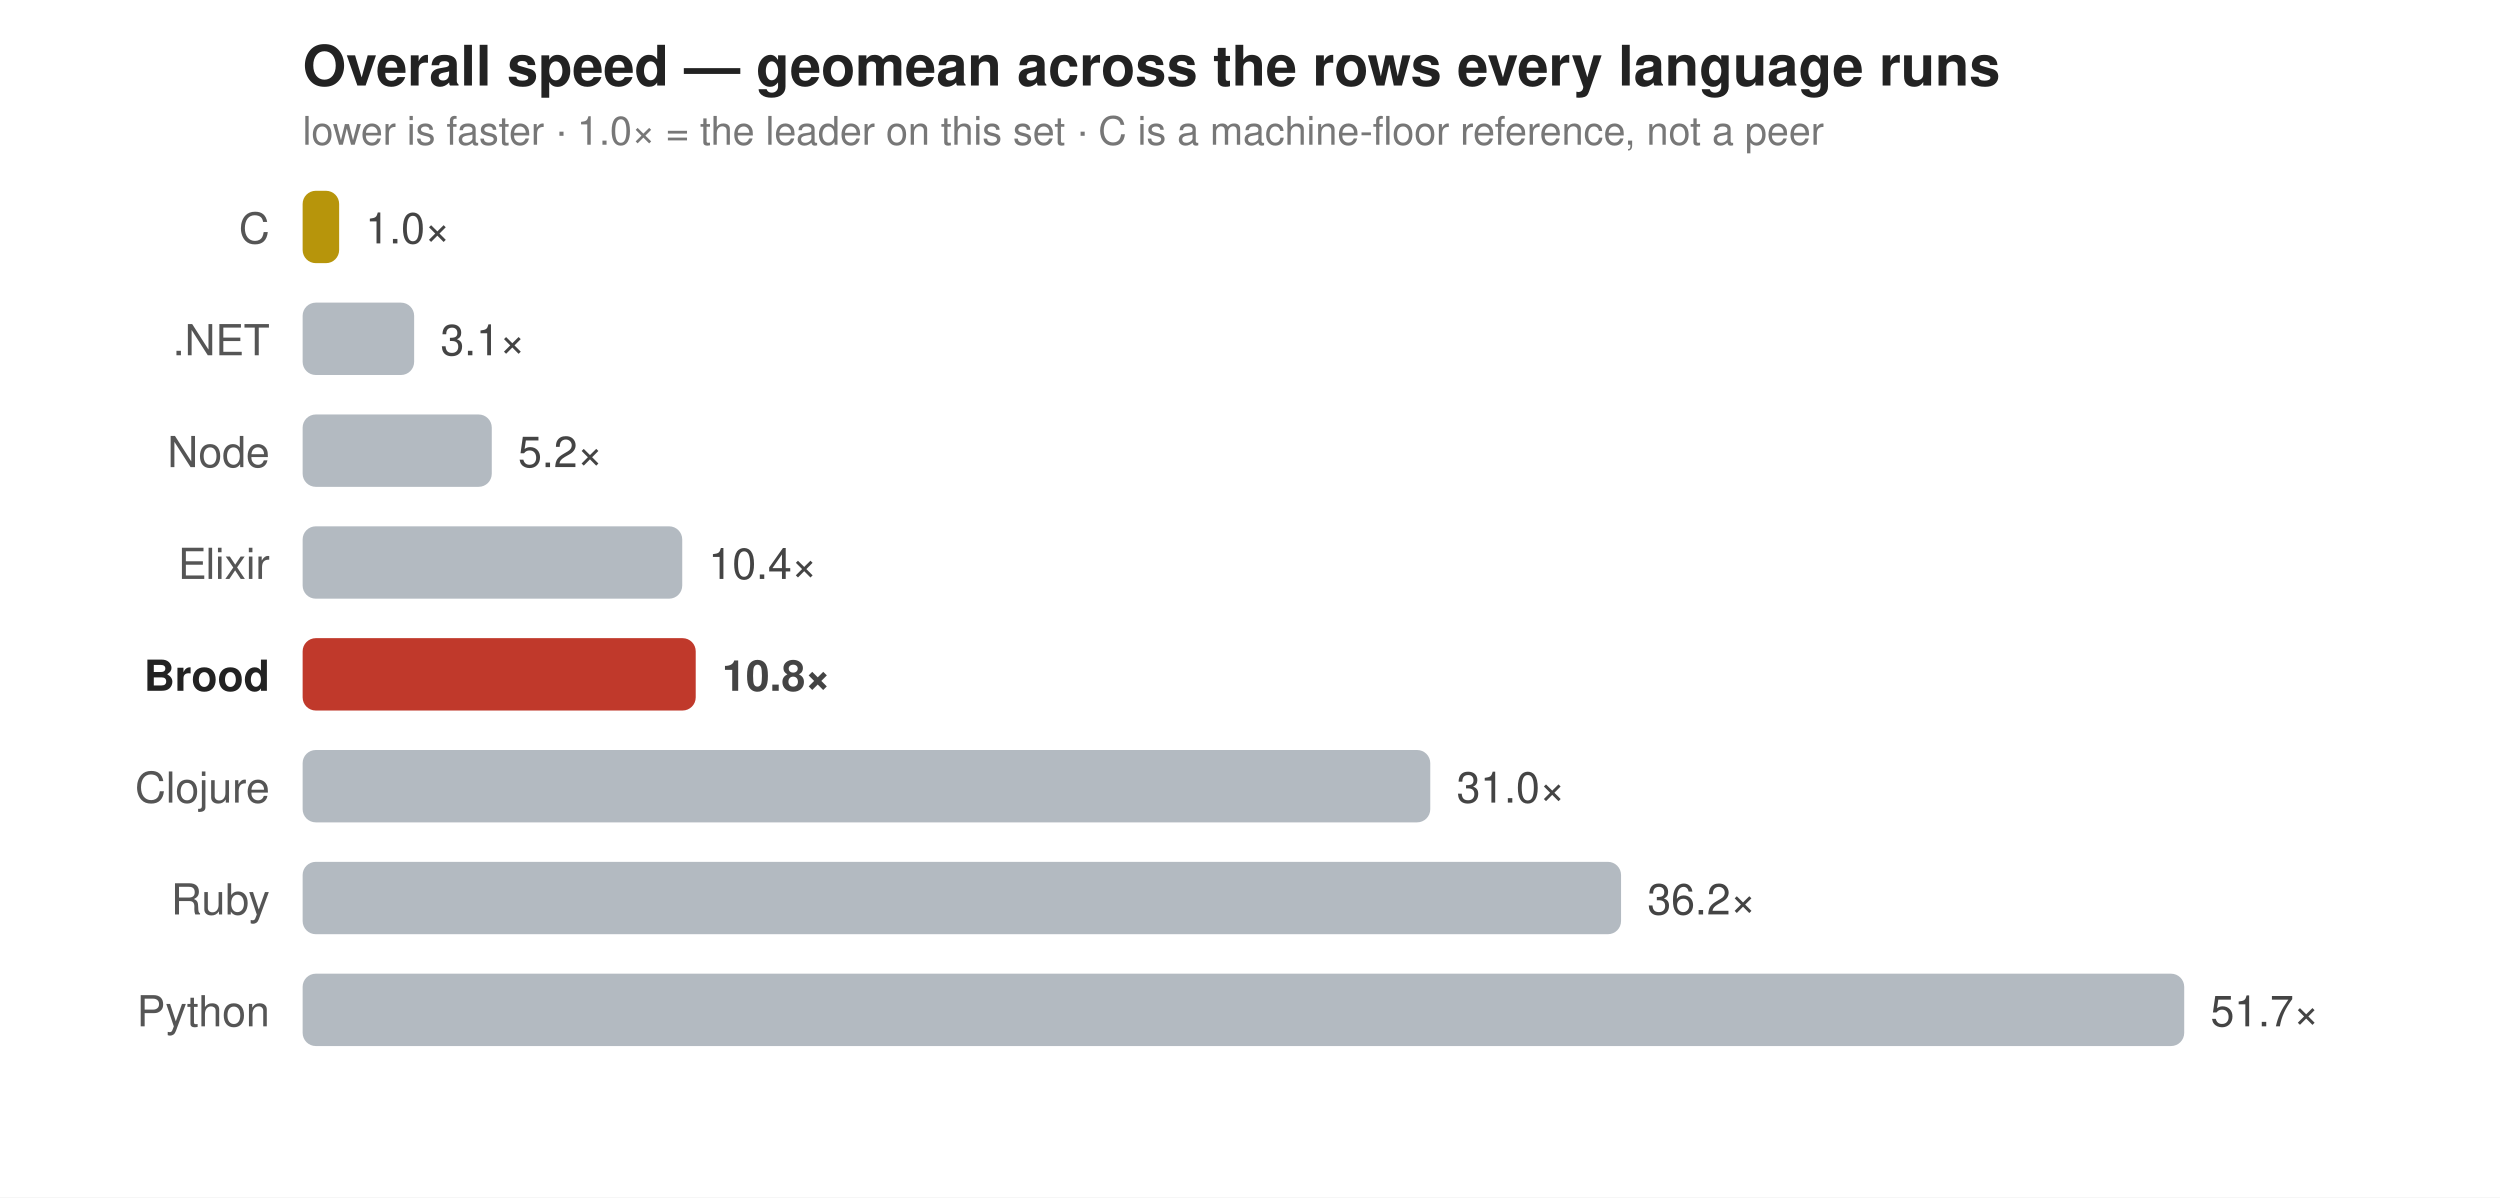
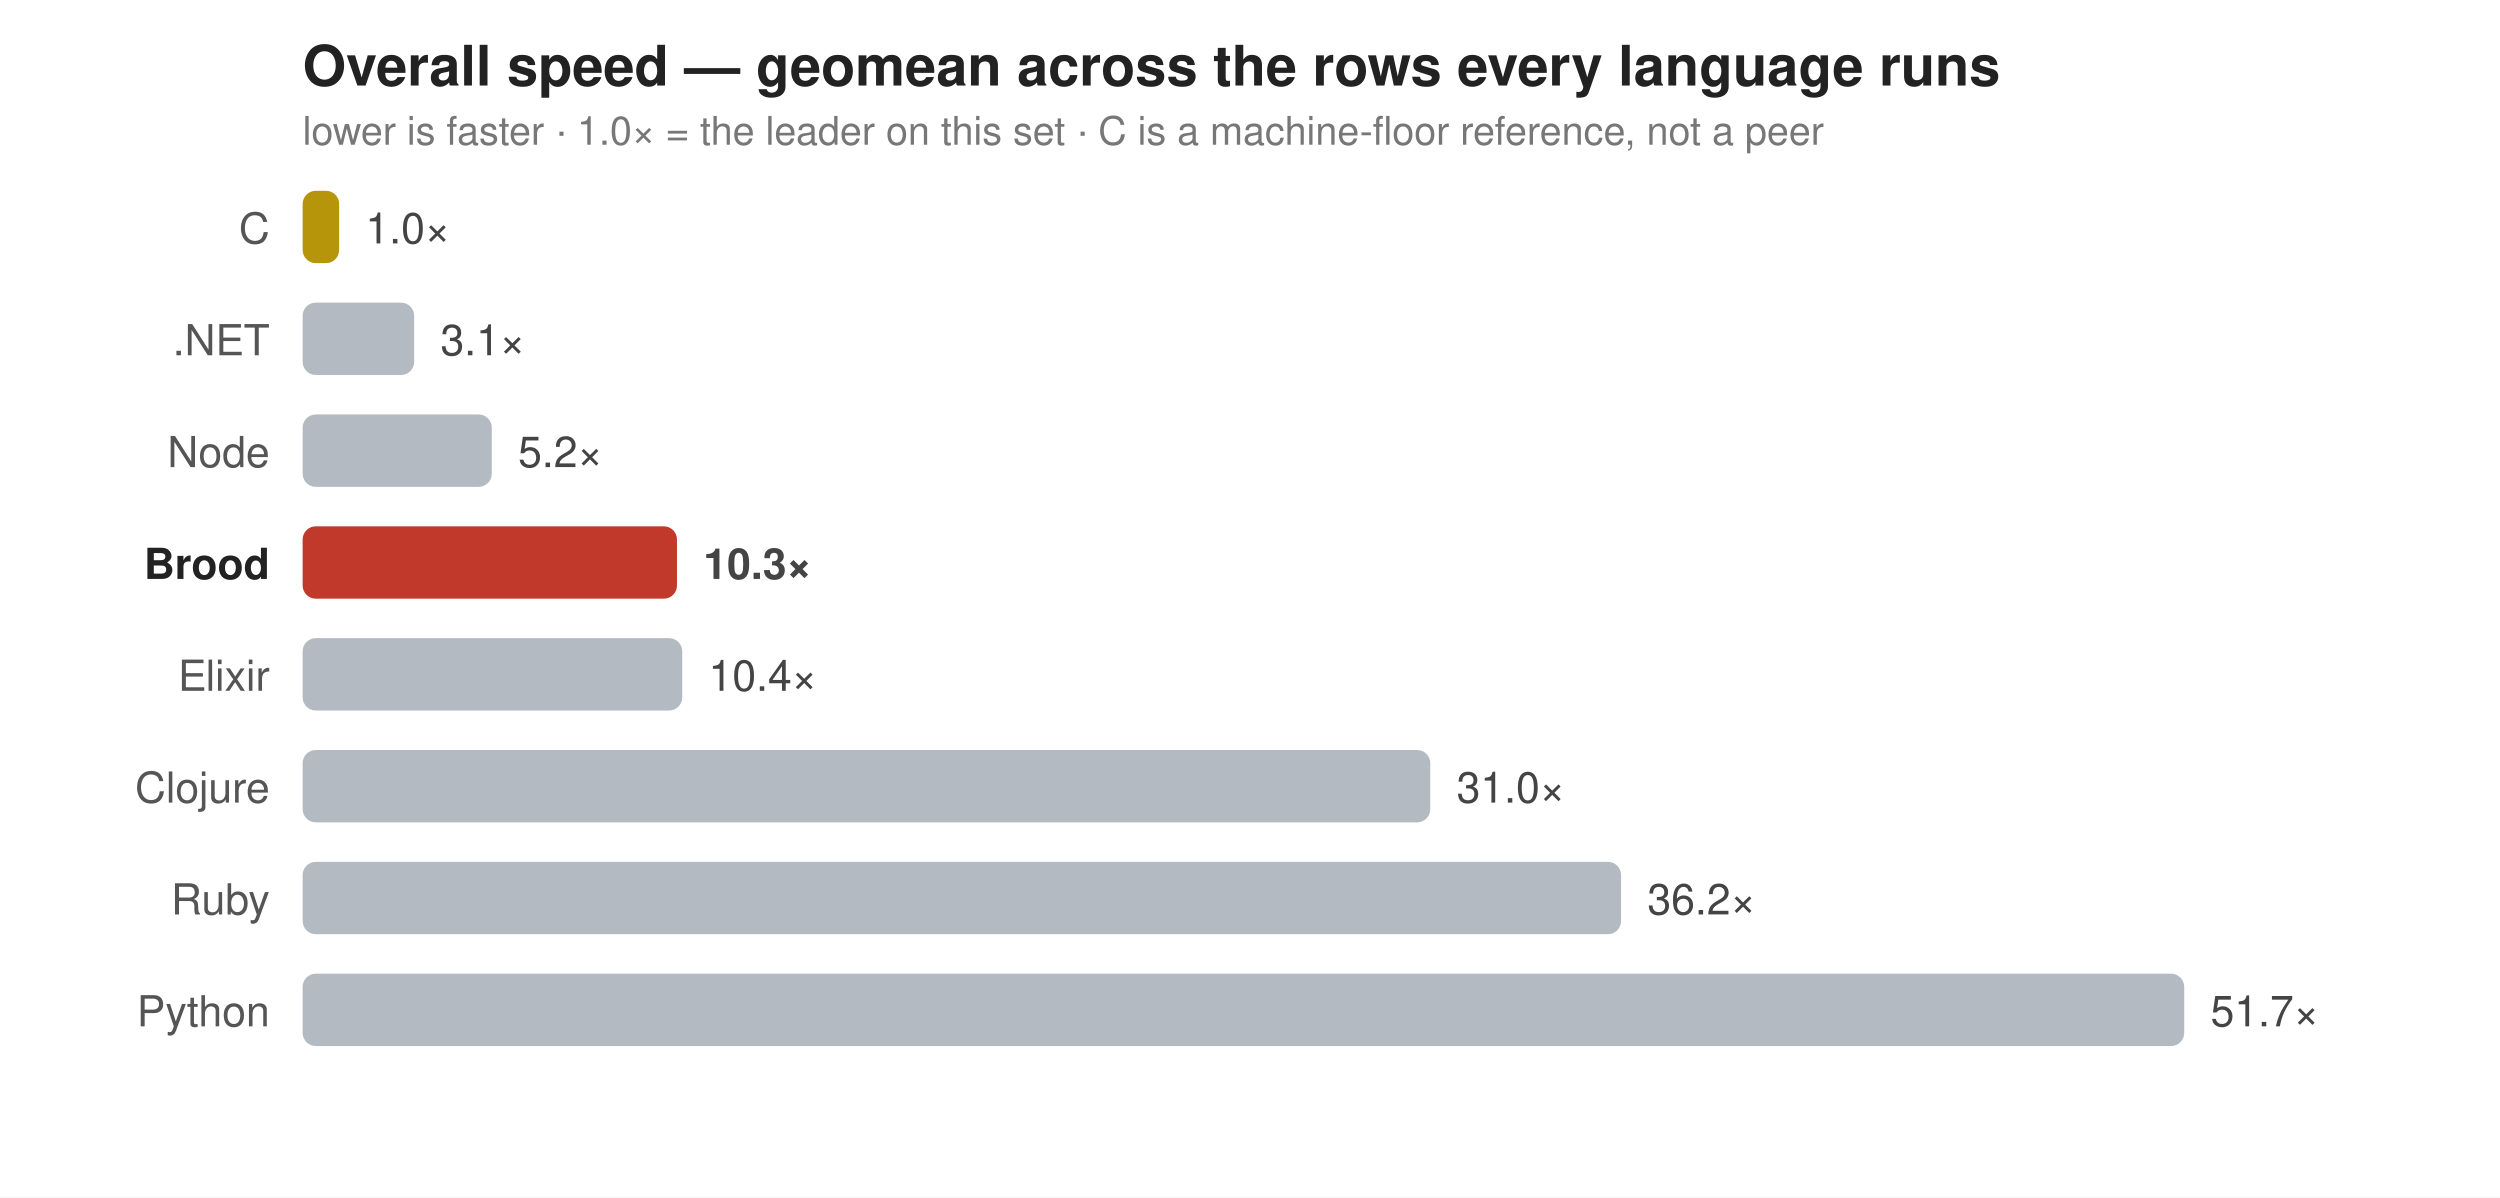
<svg xmlns="http://www.w3.org/2000/svg" width="760" height="364" viewBox="0 0 760 364" font-family="system-ui,Segoe UI,Helvetica,Arial,sans-serif">
  <rect width="760" height="364" fill="#ffffff" />
  <text x="92" y="26" font-size="17" font-weight="700" fill="#222">Overall speed — geomean across the rows every language runs</text>
  <text x="92" y="44" font-size="12" fill="#777">lower is faster · 1.0× = the leader on this set · C is a machine-floor reference, not a peer</text>
  <rect x="92" y="58" width="11.1" height="22" rx="4" fill="#b7950b" />
  <text x="82" y="74" text-anchor="end" font-size="13" font-weight="500" fill="#555">C</text>
  <text x="111.1" y="74" font-size="13" font-weight="400" fill="#444">1.0×</text>
  <rect x="92" y="92" width="33.9" height="22" rx="4" fill="#b3bac1" />
  <text x="82" y="108" text-anchor="end" font-size="13" font-weight="500" fill="#555">.NET</text>
  <text x="133.9" y="108" font-size="13" font-weight="400" fill="#444">3.1×</text>
  <rect x="92" y="126" width="57.5" height="22" rx="4" fill="#b3bac1" />
  <text x="82" y="142" text-anchor="end" font-size="13" font-weight="500" fill="#555">Node</text>
  <text x="157.5" y="142" font-size="13" font-weight="400" fill="#444">5.2×</text>
-   <rect x="92" y="160" width="115.4" height="22" rx="4" fill="#b3bac1" />
-   <text x="82" y="176" text-anchor="end" font-size="13" font-weight="500" fill="#555">Elixir</text>
-   <text x="215.4" y="176" font-size="13" font-weight="400" fill="#444">10.4×</text>
-   <rect x="92" y="194" width="119.5" height="22" rx="4" fill="#c0392b" />
-   <text x="82" y="210" text-anchor="end" font-size="13" font-weight="700" fill="#222">Brood</text>
-   <text x="219.5" y="210" font-size="13" font-weight="700" fill="#444">10.8×</text>
+   <rect x="92" y="160" width="113.8" height="22" rx="4" fill="#c0392b" />
+   <text x="82" y="176" text-anchor="end" font-size="13" font-weight="700" fill="#222">Brood</text>
+   <text x="213.8" y="176" font-size="13" font-weight="700" fill="#444">10.3×</text>
+   <rect x="92" y="194" width="115.4" height="22" rx="4" fill="#b3bac1" />
+   <text x="82" y="210" text-anchor="end" font-size="13" font-weight="500" fill="#555">Elixir</text>
+   <text x="215.4" y="210" font-size="13" font-weight="400" fill="#444">10.4×</text>
  <rect x="92" y="228" width="342.8" height="22" rx="4" fill="#b3bac1" />
  <text x="82" y="244" text-anchor="end" font-size="13" font-weight="500" fill="#555">Clojure</text>
  <text x="442.8" y="244" font-size="13" font-weight="400" fill="#444">31.0×</text>
  <rect x="92" y="262" width="400.8" height="22" rx="4" fill="#b3bac1" />
  <text x="82" y="278" text-anchor="end" font-size="13" font-weight="500" fill="#555">Ruby</text>
  <text x="500.8" y="278" font-size="13" font-weight="400" fill="#444">36.2×</text>
  <rect x="92" y="296" width="572.0" height="22" rx="4" fill="#b3bac1" />
  <text x="82" y="312" text-anchor="end" font-size="13" font-weight="500" fill="#555">Python</text>
  <text x="672.0" y="312" font-size="13" font-weight="400" fill="#444">51.7×</text>
</svg>
